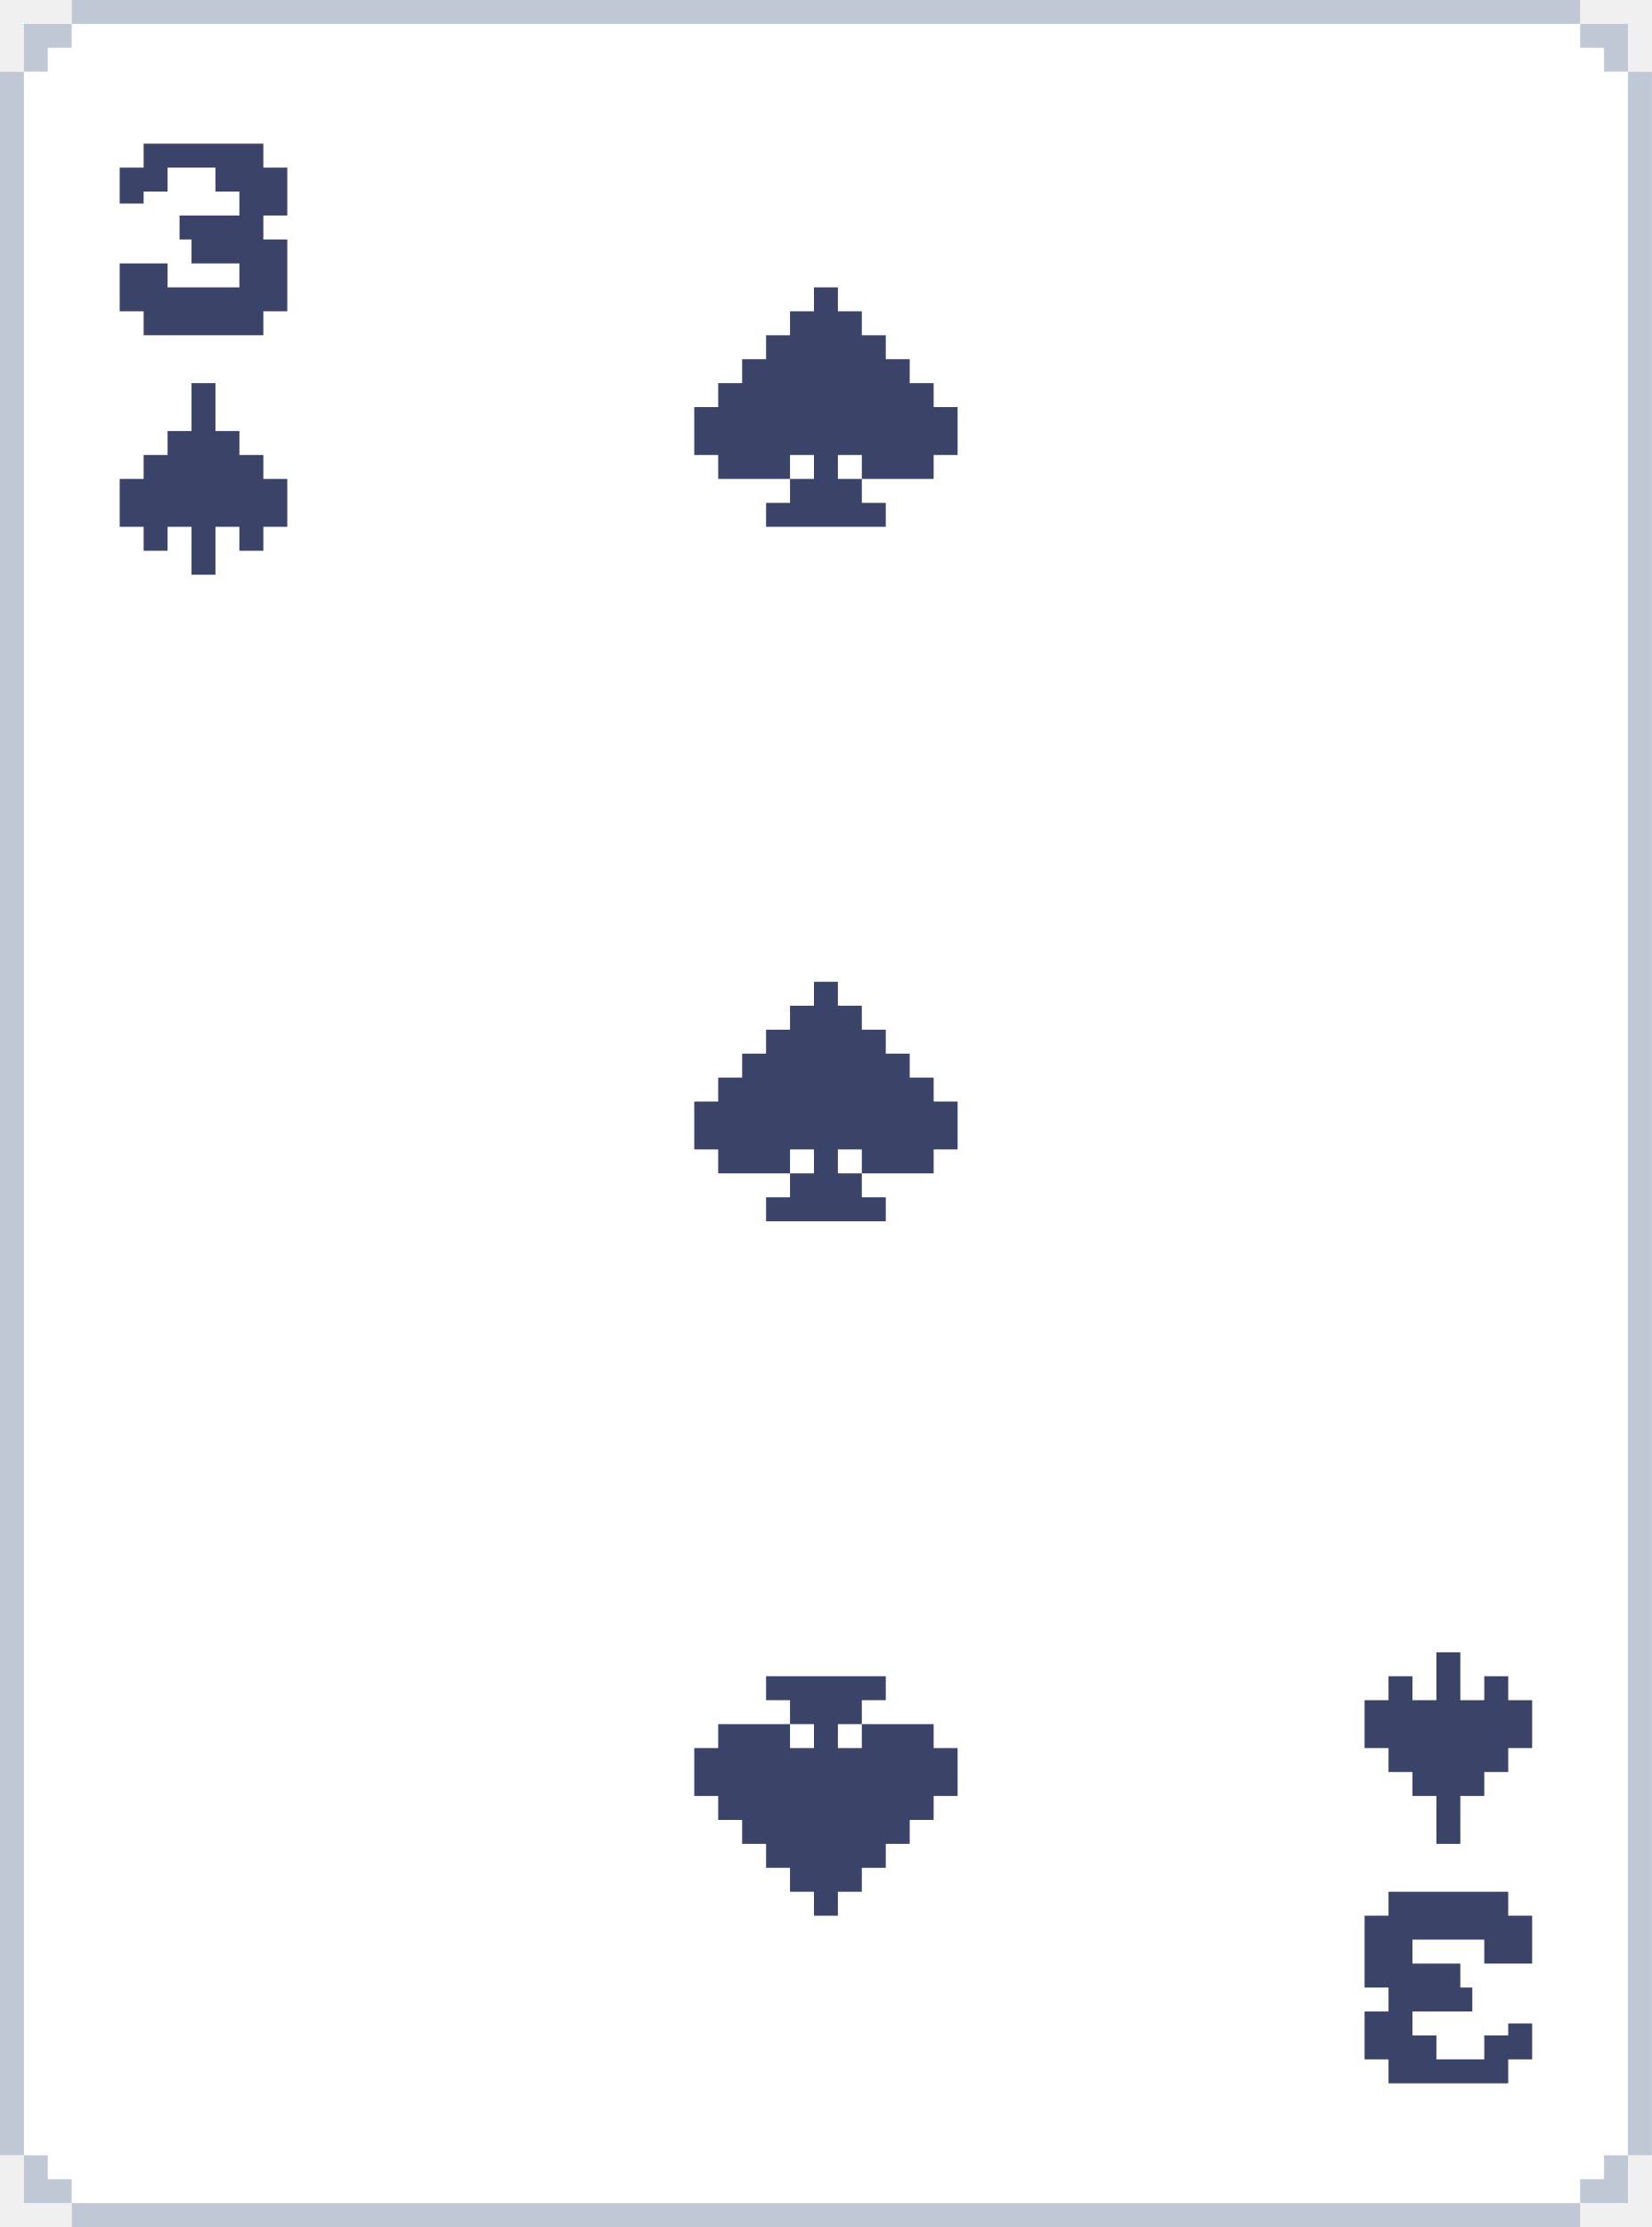
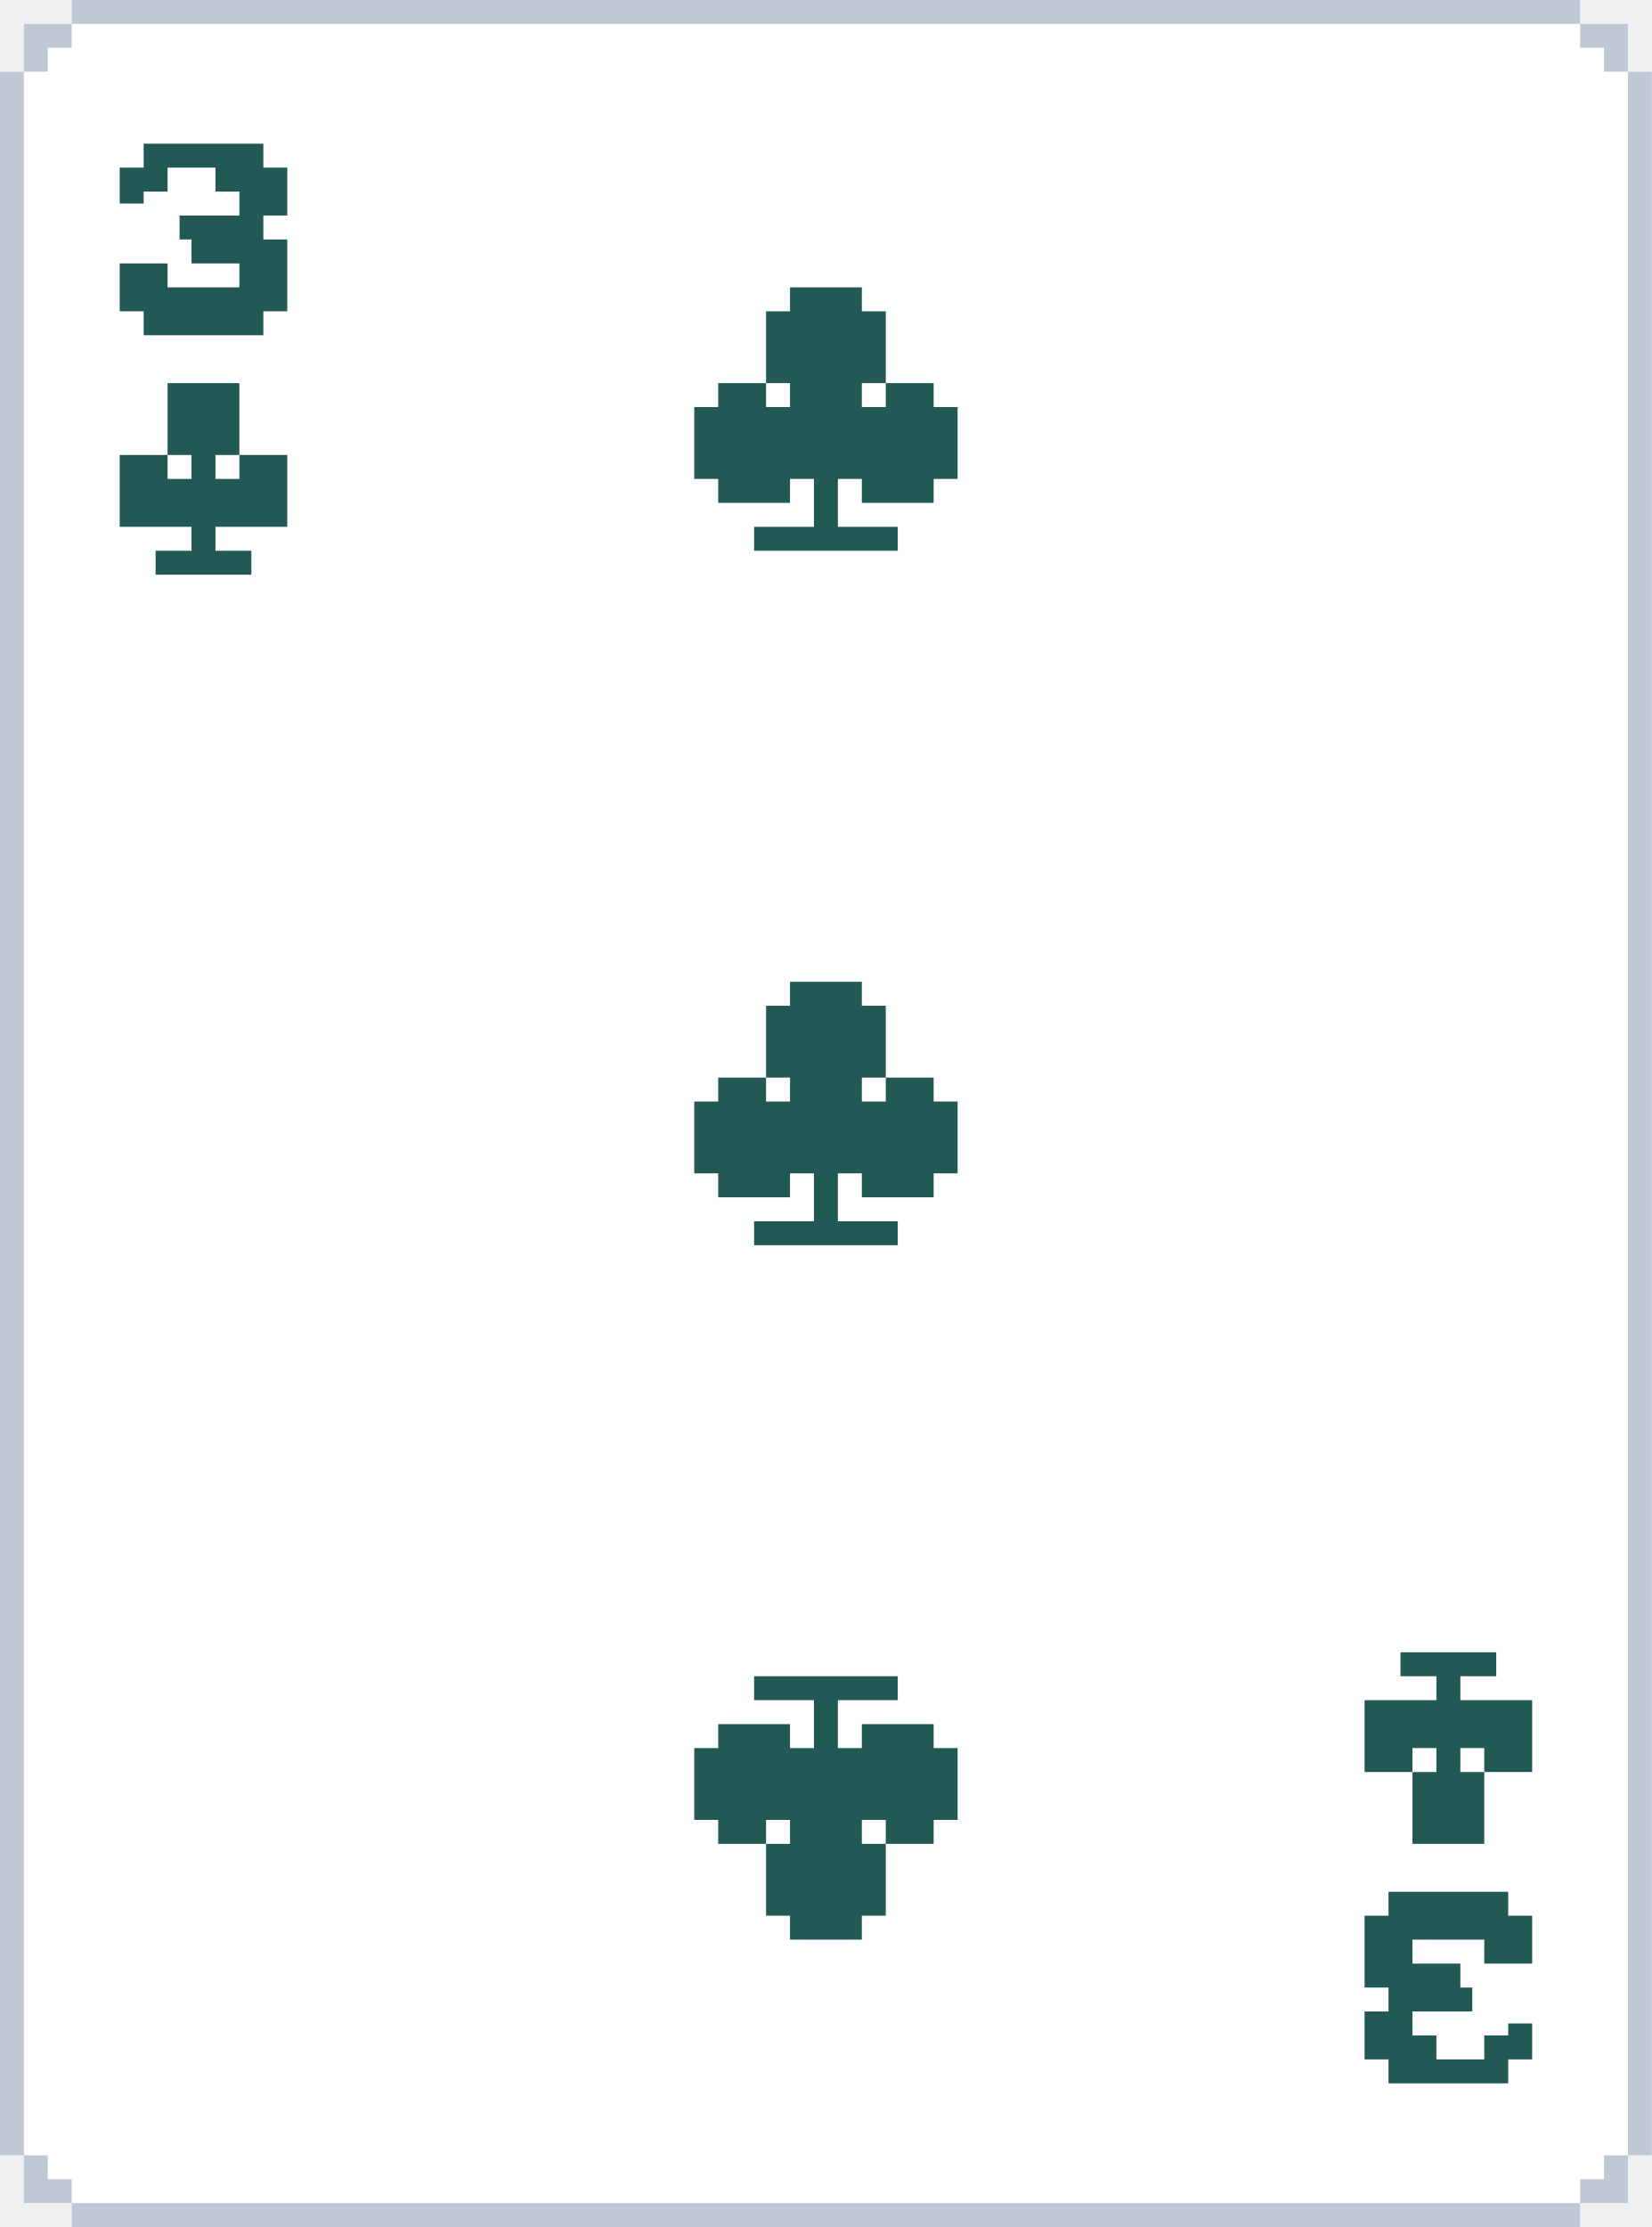
<svg xmlns="http://www.w3.org/2000/svg" width="69" height="93" viewBox="0 0 69 93" fill="none">
  <path d="M66 93H3V92H66V93ZM2 91H3V92H1V90H2V91ZM68 92H66V91H67V90H68V92ZM1 90H0V3H1V90ZM69 90H68V3H69V90ZM3 2H2V3H1V1H3V2ZM68 3H67V2H66V1H68V3ZM66 1H3V0H66V1Z" fill="#C0C8D6" />
  <path d="M1.5 3.5H2.5V2.5H3.5V1.5H65.5V2.5H66.5V3.5H67.5V89.5H66.5V90.5H65.5V91.5H3.5V90.5H2.5V89.5H1.5V3.5Z" fill="white" stroke="white" />
-   <path d="M11 7H12V9H11V10H12V13H11V14H6V13H5V11H7V12H10V11H8V10H7.5V9H10V8H9V7H7V8H6V8.5H5V7H6V6H11V7Z" fill="#3C4368" />
-   <path d="M35 13H36V14H37V15H38V16H39V17H40V19H39V20H36V19H35V20H36V21H37V22H32V21H33V20H34V19H33V20H30V19H29V17H30V16H31V15H32V14H33V13H34V12H35V13Z" fill="#3C4368" />
-   <path d="M35 42H36V43H37V44H38V45H39V46H40V48H39V49H36V48H35V49H36V50H37V51H32V50H33V49H34V48H33V49H30V48H29V46H30V45H31V44H32V43H33V42H34V41H35V42Z" fill="#3C4368" />
-   <path d="M34 79H33V78H32V77H31V76H30V75H29V73H30V72H33V73H34V72H33V71H32V70H37V71H36V72H35V73H36V72H39V73H40V75H39V76H38V77H37V78H36V79H35V80H34V79Z" fill="#3C4368" />
-   <path d="M58 86H57V84H58V83H57V80H58V79H63V80H64V82H62V81H59V82H61V83H61.5V84H59V85H60V86H62V85H63V84.5H64V86H63V87H58V86Z" fill="#3C4368" />
-   <path d="M9 18H10V19H11V20H12V22H11V23H10V22H9V24H8V22H7V23H6V22H5V20H6V19H7V18H8V16H9V18Z" fill="#3C4368" />
-   <path d="M60 75H59V74H58V73H57V71H58V70H59V71H60V69H61V71H62V70H63V71H64V73H63V74H62V75H61V77H60V75Z" fill="#3C4368" />
+   <path d="M11 7H12V9H11V10H12V13H11V14H6V13H5V11H7V12H10V11H8V10H7.5V9H10V8H9V7H7V8H6V8.5H5V7H6V6H11V7Z" fill="#235955" />
+   <path d="M36 13H37V16H36V17H37V16H39V17H40V20H39V21H36V20H35V22H37.5V23H31.5V22H34V20H33V21H30V20H29V17H30V16H32V17H33V16H32V13H33V12H36V13Z" fill="#235955" />
+   <path d="M36 42H37V45H36V46H37V45H39V46H40V49H39V50H36V49H35V51H37.5V52H31.5V51H34V49H33V50H30V49H29V46H30V45H32V46H33V45H32V42H33V41H36V42Z" fill="#235955" />
+   <path d="M33 80H32V77H33V76H32V77H30V76H29V73H30V72H33V73H34V71H31.5V70H37.5V71H35V73H36V72H39V73H40V76H39V77H37V76H36V77H37V80H36V81H33V80Z" fill="#235955" />
+   <path d="M58 86H57V84H58V83H57V80H58V79H63V80H64V82H62V81H59V82H61V83H61.5V84H59V85H60V86H62V85H63V84.5H64V86H63V87H58V86Z" fill="#235955" />
+   <path d="M10 19H9V20H10V19H12V22H9V23H10.5V24H6.5V23H8V22H5V19H7V20H8V19H7V16H10V19Z" fill="#235955" />
+   <path d="M59 74H60V73H59V74H57V71H60V70H58.5V69H62.5V70H61V71H64V74H62V73H61V74H62V77H59V74Z" fill="#235955" />
</svg>
